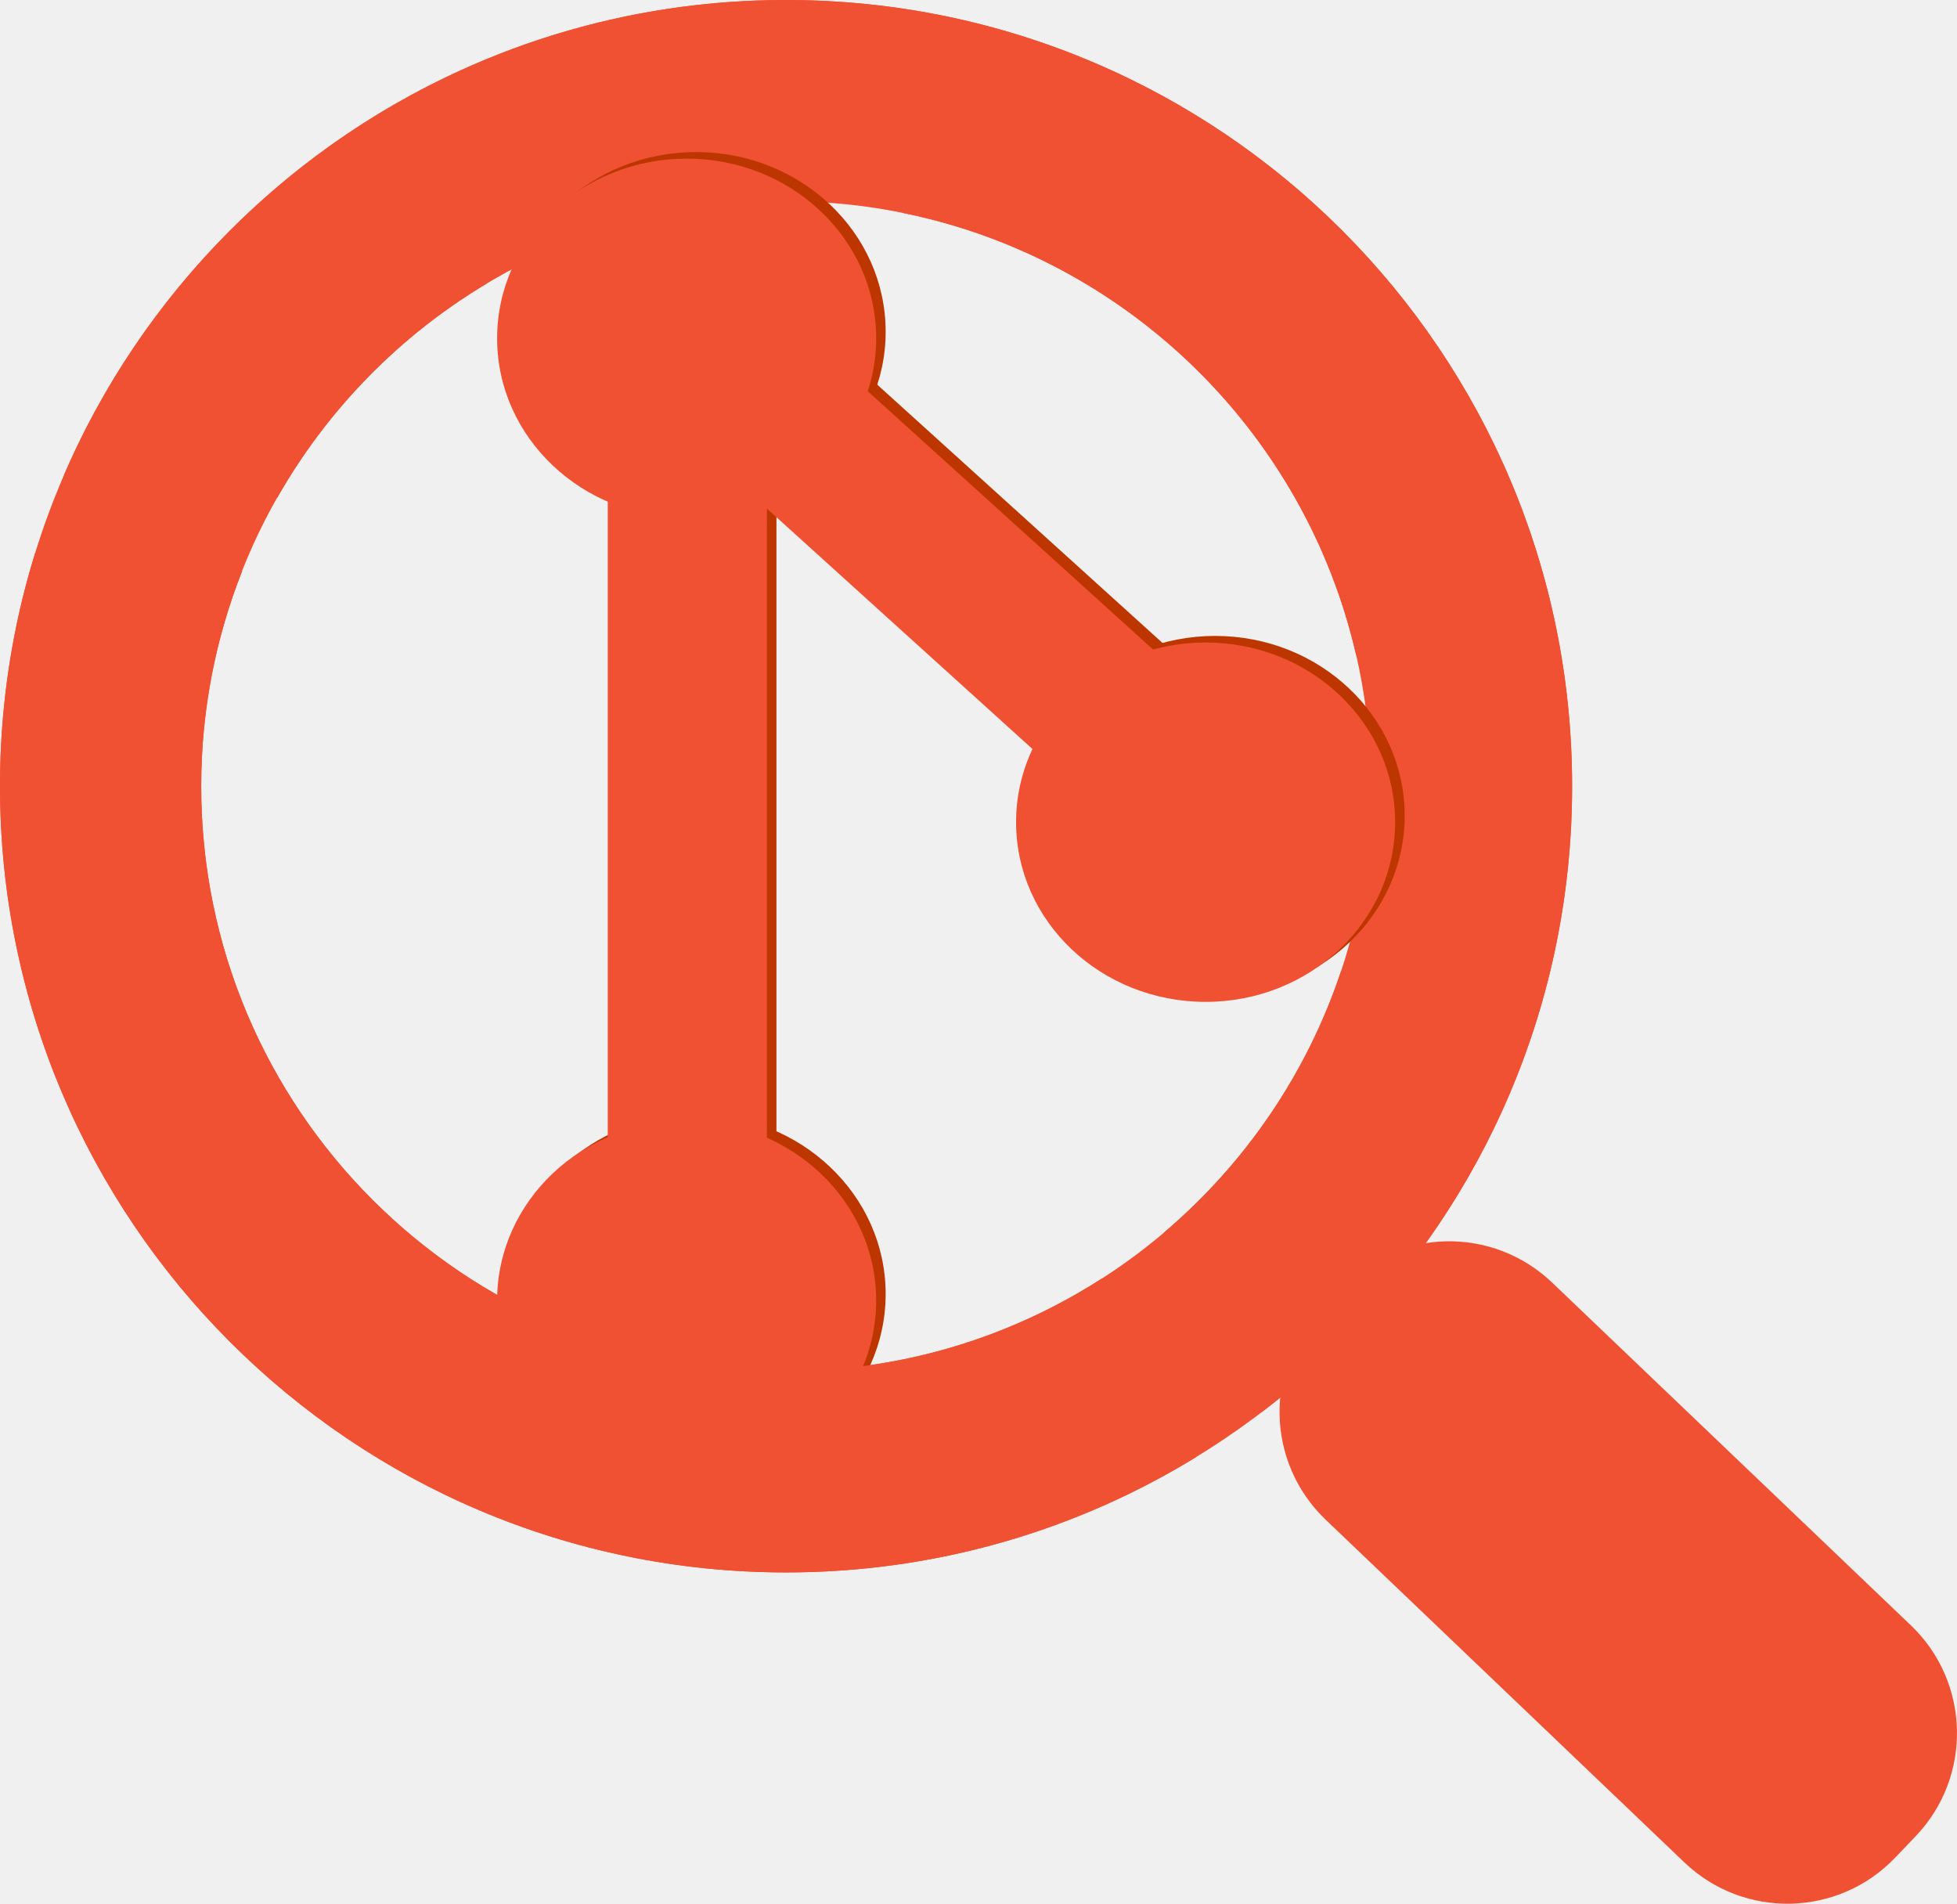
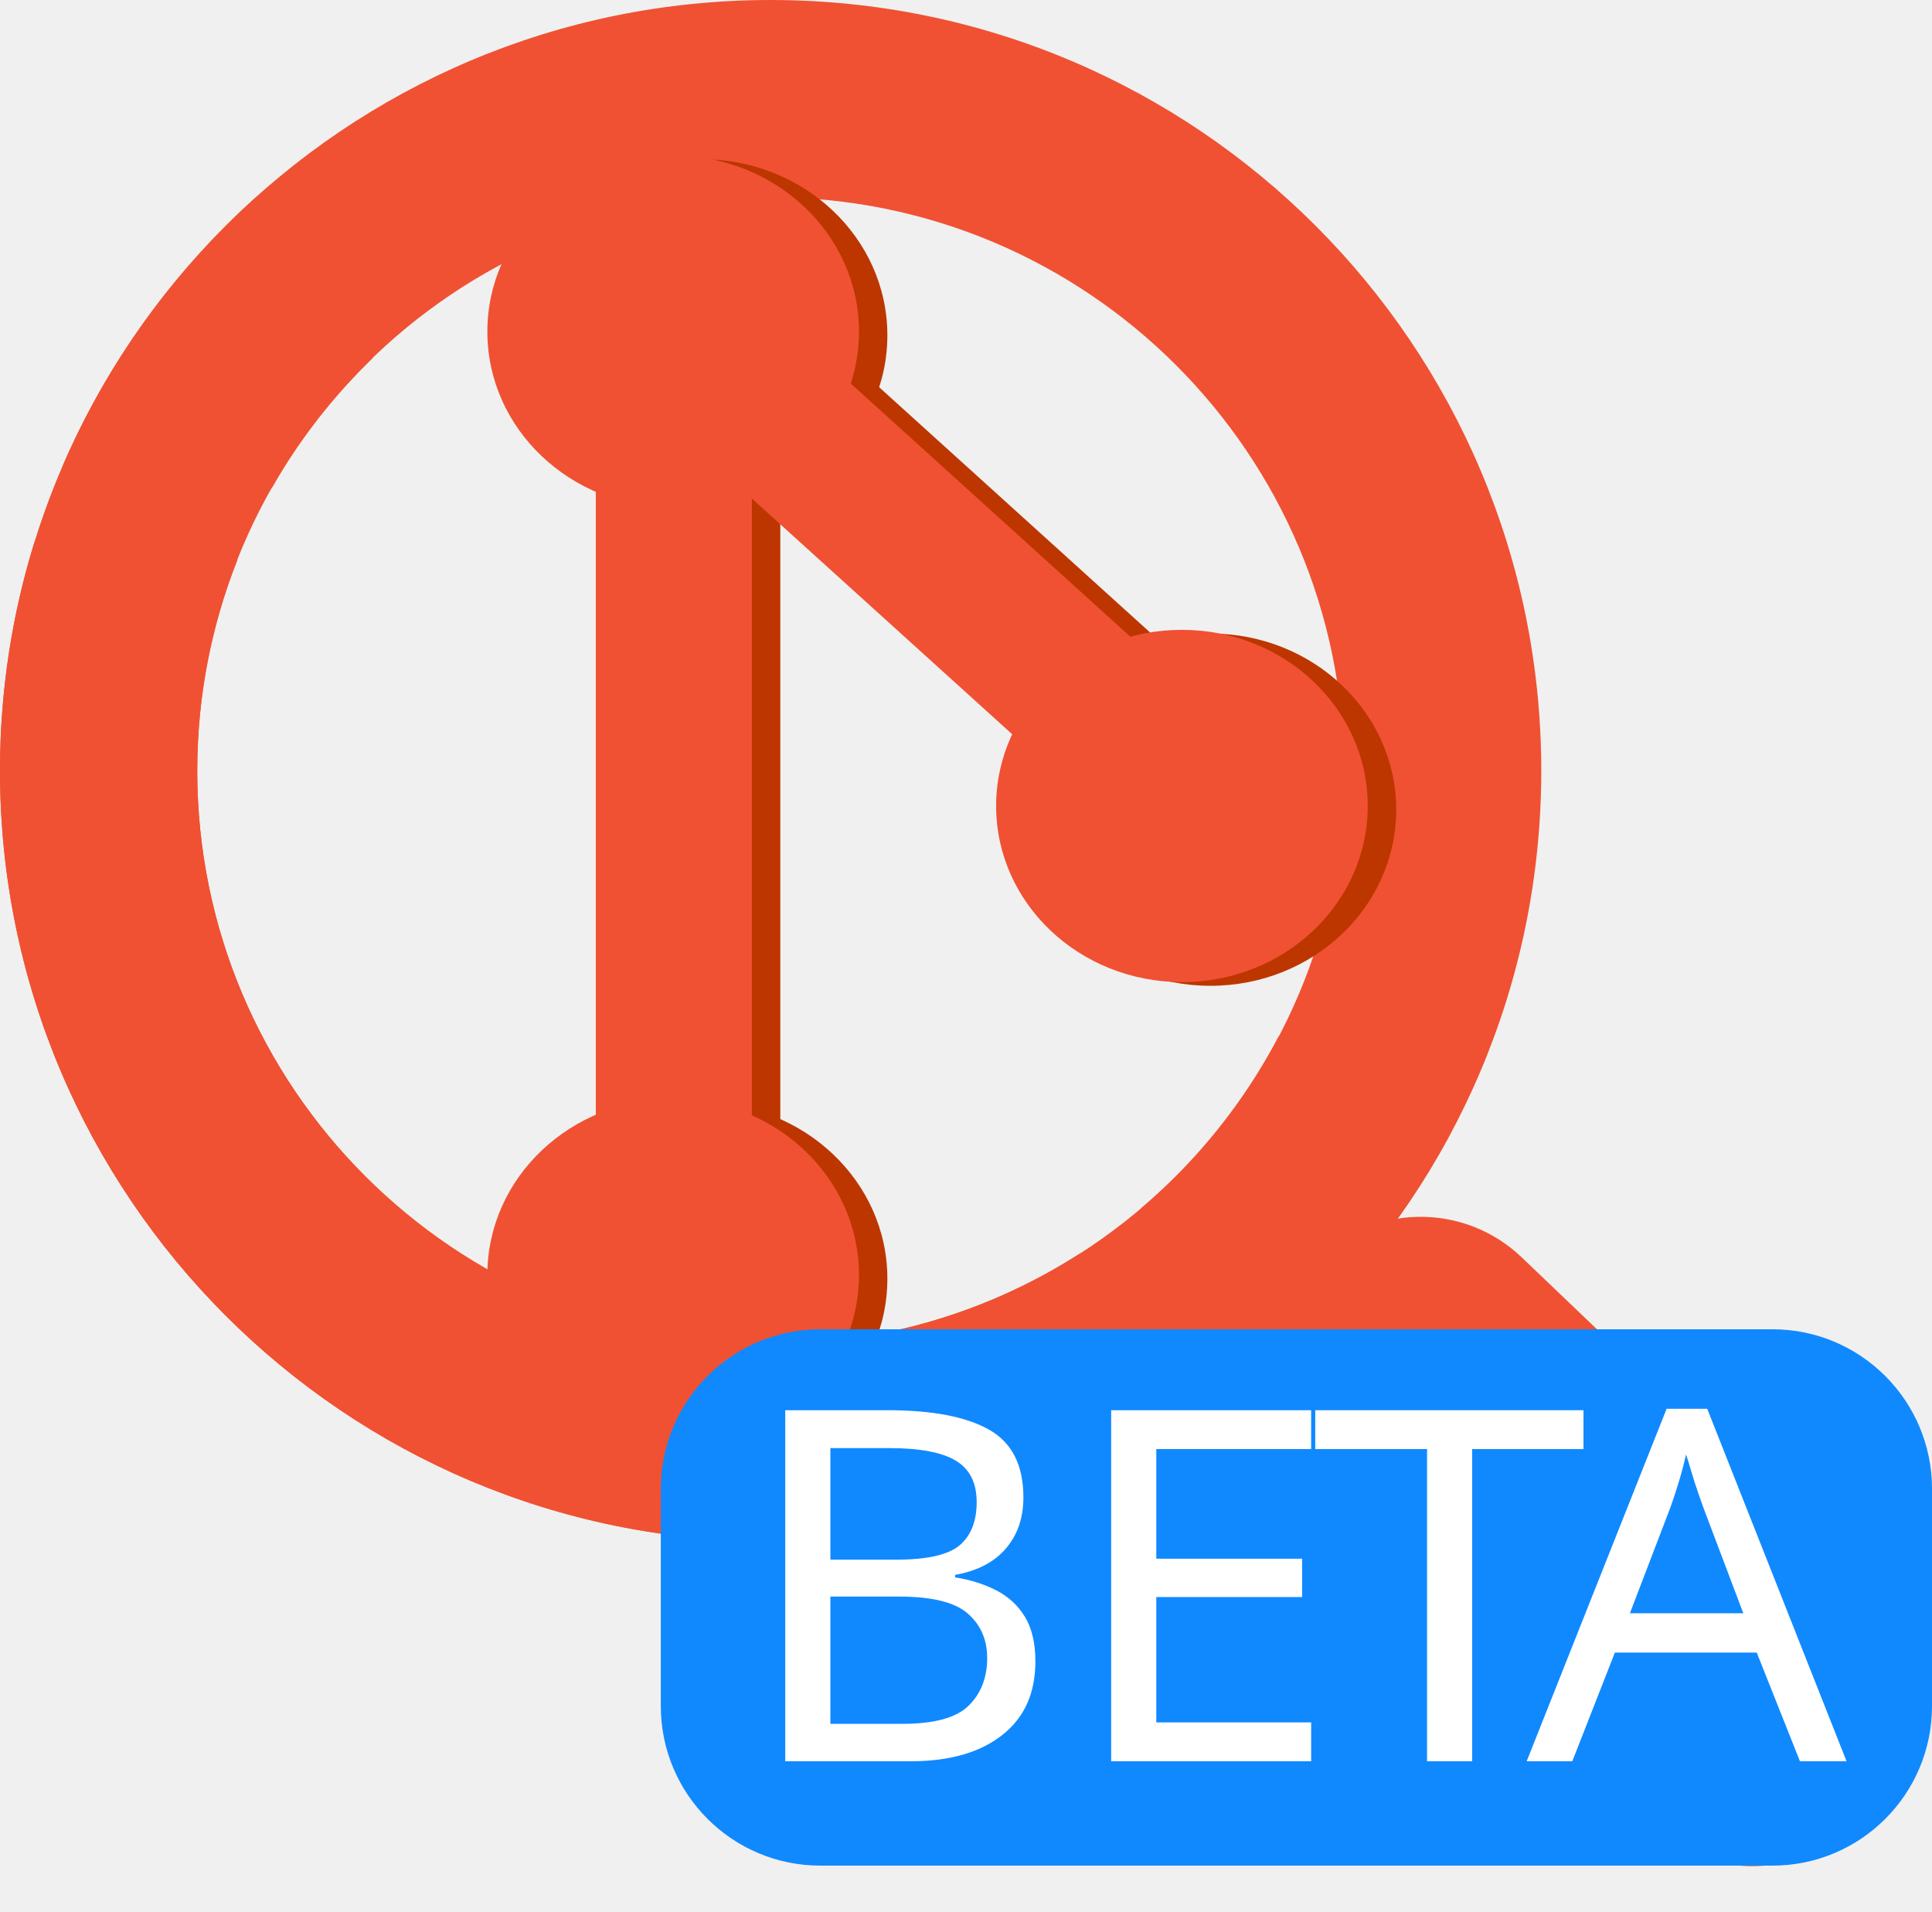
- <svg xmlns="http://www.w3.org/2000/svg" viewBox="0 0 249.98 243.12">
+ <svg xmlns="http://www.w3.org/2000/svg" viewBox="0 0 251.73 249.11">
  <defs>
-     <style>.cls-1{fill:#f05133;}.cls-2{fill:#bd3600;}</style>
+     <style>.cls-1{fill:#fff;font-family:FranklinGothic-Medium, 'Franklin Gothic Medium';font-size:64.05px;}.cls-2{fill:#f05133;}.cls-3{letter-spacing:-.05em;}.cls-4{fill:#bd3600;}.cls-5{fill:#1089ff;}</style>
  </defs>
  <g id="lupe">
-     <path class="cls-1" d="M100.41,0C44.95,0,0,44.96,0,100.41s44.95,100.42,100.41,100.42,100.41-44.96,100.41-100.42S155.87,0,100.41,0Zm0,175.12c-41.26,0-74.71-33.44-74.71-74.71S59.15,25.7,100.41,25.7s74.71,33.45,74.71,74.71-33.45,74.71-74.71,74.71Z" />
-     <rect class="cls-1" x="185.77" y="150.09" width="41.88" height="101.47" rx="19.05" ry="19.05" transform="translate(-81.29 211.59) rotate(-46.31)" />
+     <path class="cls-2" d="M100.41,0C44.95,0,0,44.96,0,100.41s44.95,100.42,100.41,100.42,100.41-44.96,100.41-100.42S155.87,0,100.41,0Zm0,175.12c-41.26,0-74.71-33.44-74.71-74.71S59.15,25.7,100.41,25.7s74.71,33.45,74.71,74.71-33.45,74.71-74.71,74.71Z" />
+     <rect class="cls-2" x="185.77" y="150.09" width="41.88" height="101.47" rx="19.05" ry="19.05" transform="translate(-81.29 211.59) rotate(-46.31)" />
  </g>
  <g id="git">
    <g>
-       <ellipse class="cls-2" cx="88.92" cy="42.37" rx="24.21" ry="22.95" />
+       <ellipse class="cls-4" cx="91.41" cy="43.69" rx="24.21" ry="22.95" />
      <g>
-         <ellipse class="cls-2" cx="155.22" cy="104.17" rx="24.21" ry="22.95" />
-         <ellipse class="cls-2" cx="88.92" cy="165.28" rx="24.21" ry="22.95" />
-         <rect class="cls-2" x="78.85" y="60.13" width="20.33" height="87.66" />
-         <polygon class="cls-2" points="163.75 95.93 149.7 109.87 82.82 49.32 96.87 35.38 163.75 95.93" />
+         <ellipse class="cls-4" cx="157.71" cy="105.49" rx="24.21" ry="22.95" />
+         <ellipse class="cls-4" cx="91.41" cy="166.6" rx="24.21" ry="22.95" />
+         <rect class="cls-4" x="81.34" y="61.45" width="20.33" height="87.66" />
+         <polygon class="cls-4" points="166.24 97.24 152.19 111.18 85.31 50.63 99.36 36.7 166.24 97.24" />
      </g>
    </g>
    <g>
-       <ellipse class="cls-1" cx="87.71" cy="43.21" rx="24.21" ry="22.95" />
+       <ellipse class="cls-2" cx="87.71" cy="43.21" rx="24.21" ry="22.95" />
      <g>
-         <ellipse class="cls-1" cx="154" cy="105.01" rx="24.21" ry="22.95" />
-         <ellipse class="cls-1" cx="87.71" cy="166.11" rx="24.21" ry="22.95" />
-         <rect class="cls-1" x="77.63" y="60.96" width="20.33" height="87.66" />
-         <polygon class="cls-1" points="162.53 96.76 148.49 110.7 81.61 50.15 95.65 36.21 162.53 96.76" />
+         <ellipse class="cls-2" cx="154" cy="105.01" rx="24.21" ry="22.95" />
+         <ellipse class="cls-2" cx="87.71" cy="166.11" rx="24.21" ry="22.95" />
+         <rect class="cls-2" x="77.63" y="60.96" width="20.33" height="87.66" />
+         <polygon class="cls-2" points="162.53 96.76 148.49 110.7 81.61 50.15 95.65 36.21 162.53 96.76" />
      </g>
    </g>
  </g>
  <g id="Layer_4">
-     <path class="cls-1" d="M144.21,170.99c-.84-1.79-1.95-4.91-3.4-7.74-11.65,7.5-25.51,11.88-40.4,11.88-41.26,0-74.71-33.44-74.71-74.71,0-9.72,1.88-19,5.25-27.51-8.73-1.54-17.57-2.13-26.46-2.27C1.57,80.03,0,90.04,0,100.41c0,55.46,44.95,100.42,100.41,100.42,19.19,0,37.12-5.39,52.37-14.73-2.99-4.97-6.12-9.85-8.57-15.11Z" />
-     <path class="cls-1" d="M84.35,25.15c-2.6,.32-5.33,.89-7.83,1.85,2.63-.4,5.23-1.07,7.83-1.85Z" />
-     <path class="cls-1" d="M100.41,0C59.06,0,23.55,25,8.16,60.71c9.16,.28,18.28,1.09,27.26,2.86,6.4-11.27,15.64-20.71,26.75-27.35-3.9-9.87,.46-17.3,8.16-21.66,3.52-3.01,7.96-5.01,13-5.75,.24-.12,.5-.23,.77-.31,6.88-2.17,13.21-.76,18.63,2.61,4.3,1.71,7.9,4.39,9.43,8.38,.88,1.09,1.64,2.27,2.27,3.56,.03,.05,.06,.09,.09,.14h-.02c.19,.39,.36,.79,.52,1.19,.41,1.04,.45,1.98,.22,2.8,28.7,5.78,51.43,28.01,57.97,56.42,11.65,9.35,9.67,30.99-1.91,40.43-4.38,13.13-12.3,24.64-22.63,33.4,1.02,1.83,1.9,3.68,2.68,5.31,2.92,6.1,6.43,11.82,9.79,17.64,24.11-18.34,39.67-47.33,39.67-79.97C200.82,44.96,155.87,0,100.41,0Z" />
+     <path class="cls-2" d="M144.21,170.99c-.84-1.79-1.95-4.91-3.4-7.74-11.65,7.5-25.51,11.88-40.4,11.88-41.26,0-74.71-33.44-74.71-74.71,0-9.72,1.88-19,5.25-27.51-8.73-1.54-17.57-2.13-26.46-2.27C1.57,80.03,0,90.04,0,100.41c0,55.46,44.95,100.42,100.41,100.42,19.19,0,37.12-5.39,52.37-14.73-2.99-4.97-6.12-9.85-8.57-15.11Z" />
+     <path class="cls-2" d="M166.61,135.01c-4.5,8.59-10.61,16.21-17.94,22.42,1.02,1.83,1.9,3.68,2.68,5.31,2.92,6.1,6.43,11.82,9.79,17.64,11.57-8.81,21.17-20.07,28.02-33.02-7.48-2.32-17.79-6.57-22.56-12.36Z" />
+     <path class="cls-2" d="M33.39,25.67c-10.75,9.65-19.42,21.57-25.22,35.03,9.16,.28,18.28,1.09,27.26,2.86,3.56-6.26,8-11.95,13.14-16.91-5.68-6.58-11-13.39-15.18-20.99Z" />
+   </g>
+   <g id="Layer_5">
+     <g>
+       <rect class="cls-5" x="86.1" y="173.19" width="165.63" height="69.88" rx="20.79" ry="20.79" />
+       <text class="cls-1" transform="translate(95.97 229.47) scale(1.02 1)">
+         <tspan x="0" y="0">BE</tspan>
+         <tspan class="cls-3" x="73.28" y="0">T</tspan>
+         <tspan x="100.93" y="0">A</tspan>
+       </text>
+     </g>
  </g>
</svg>
